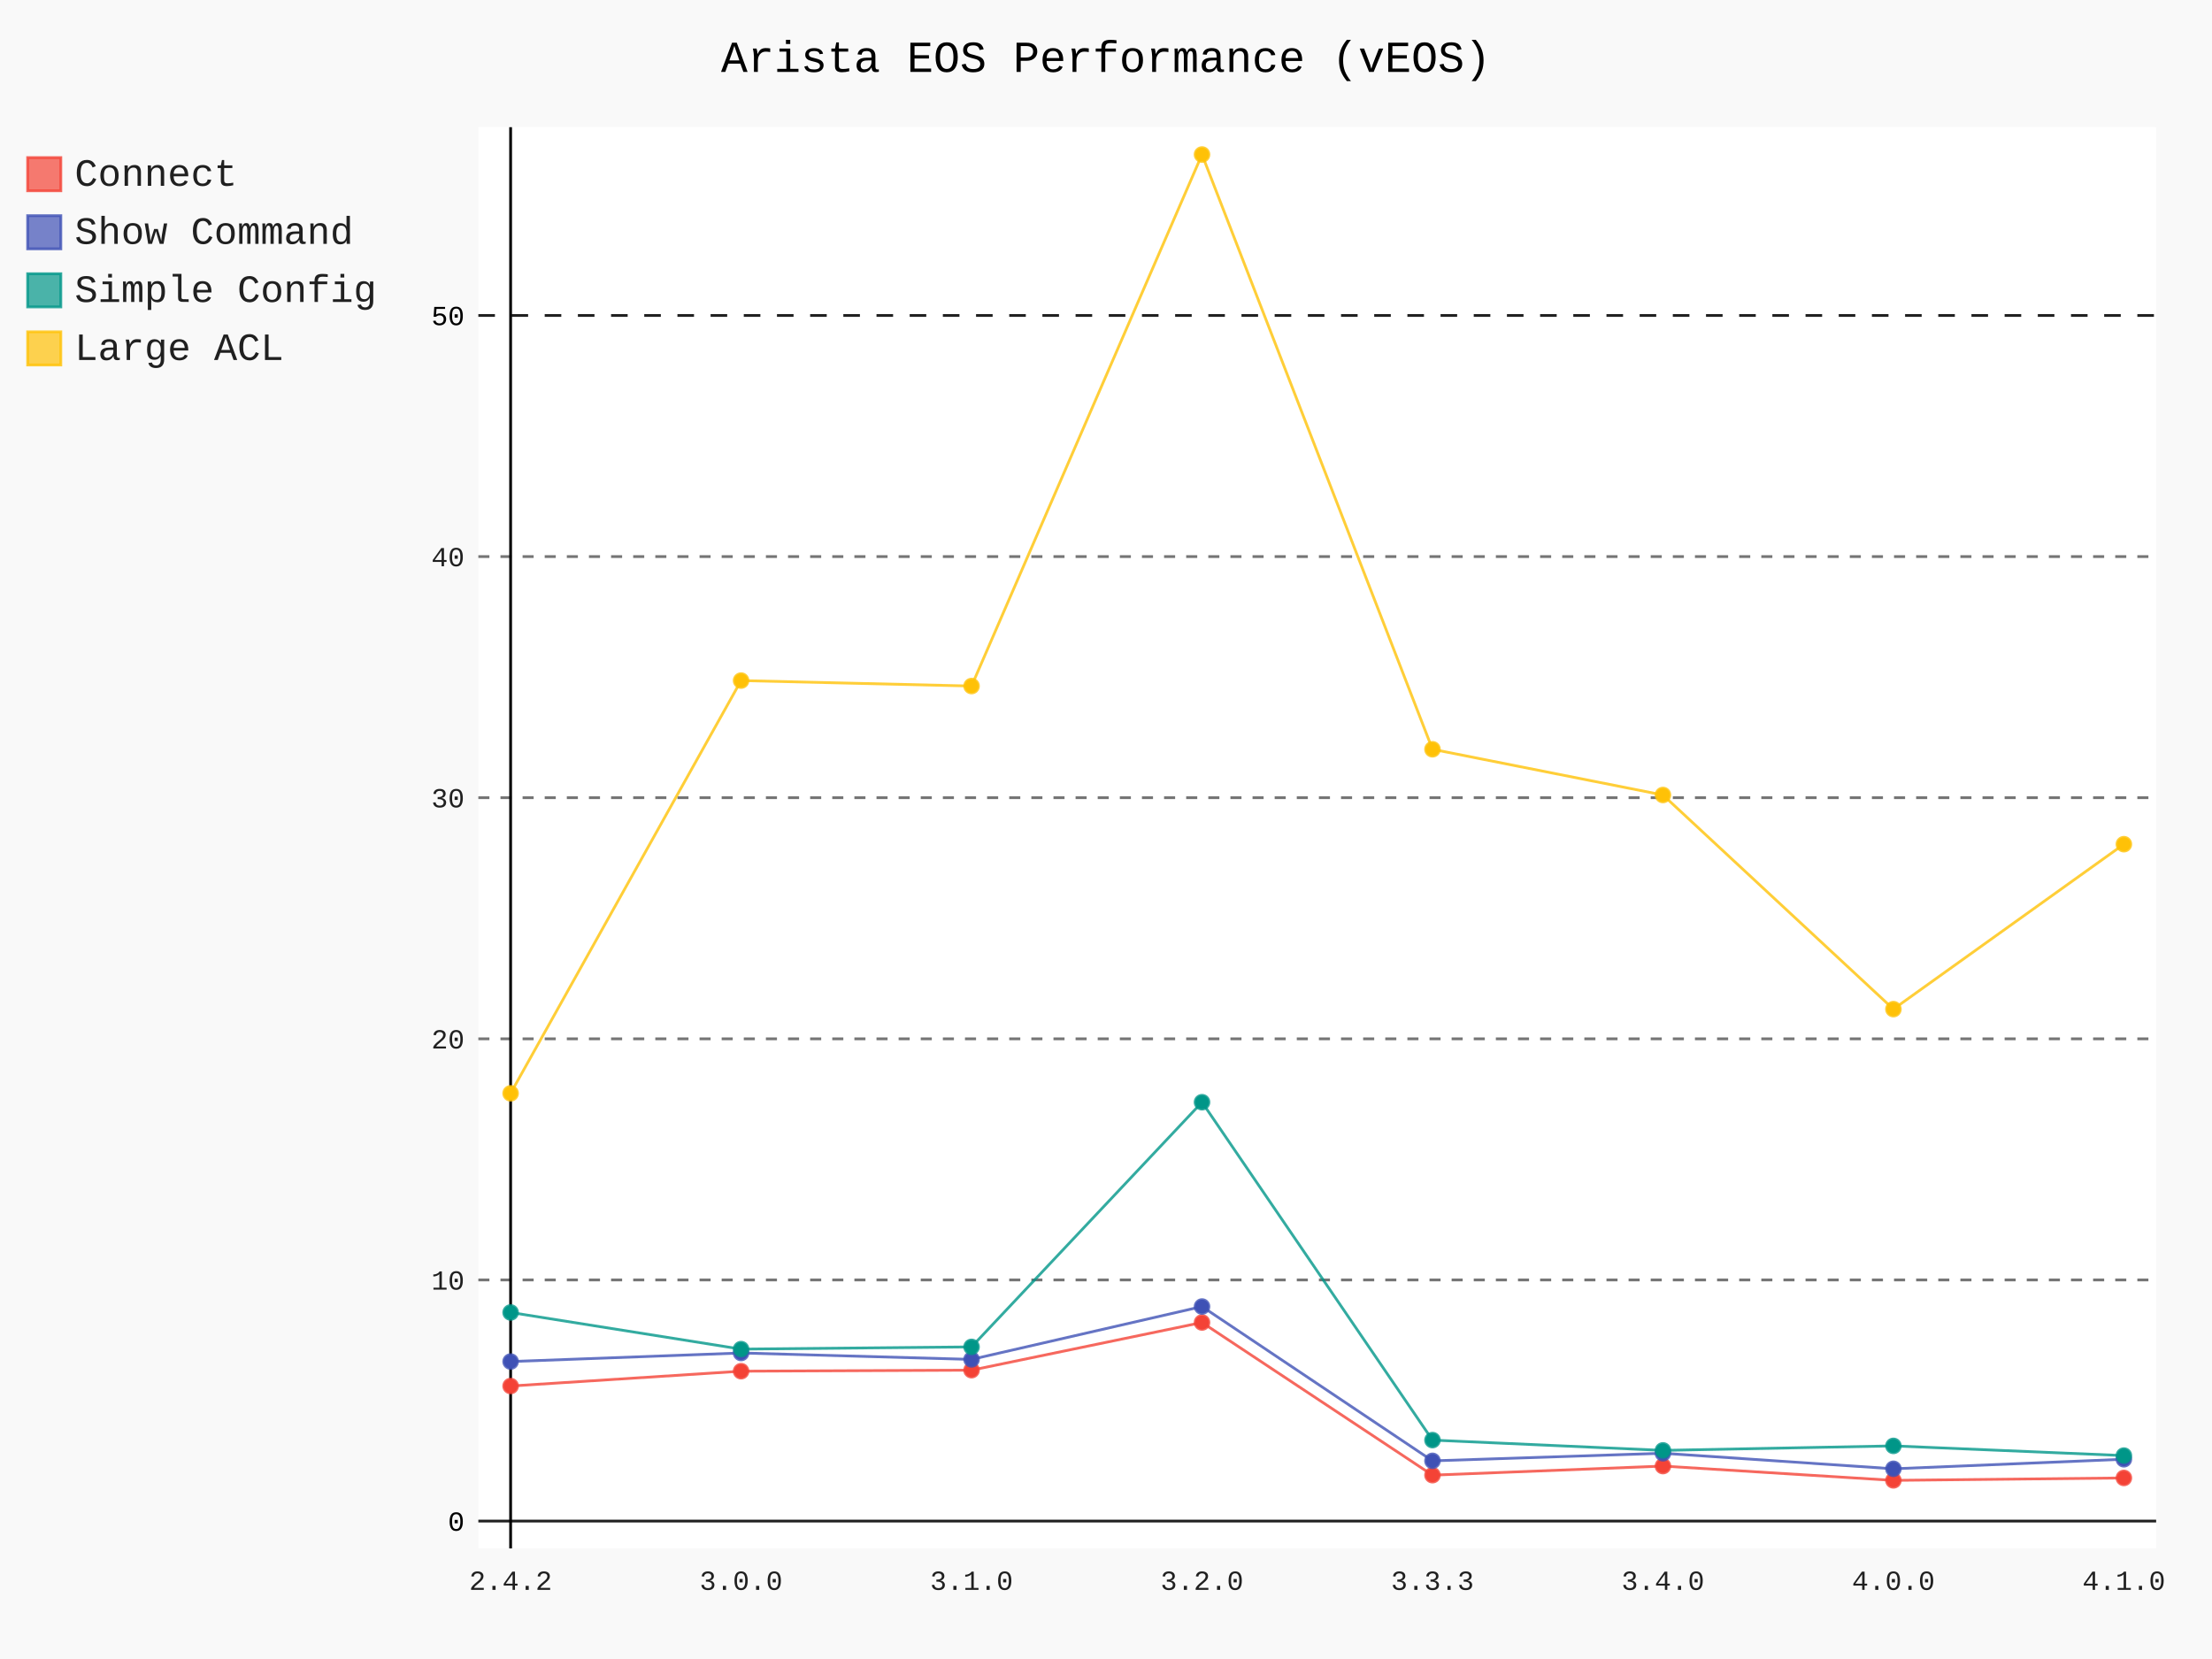
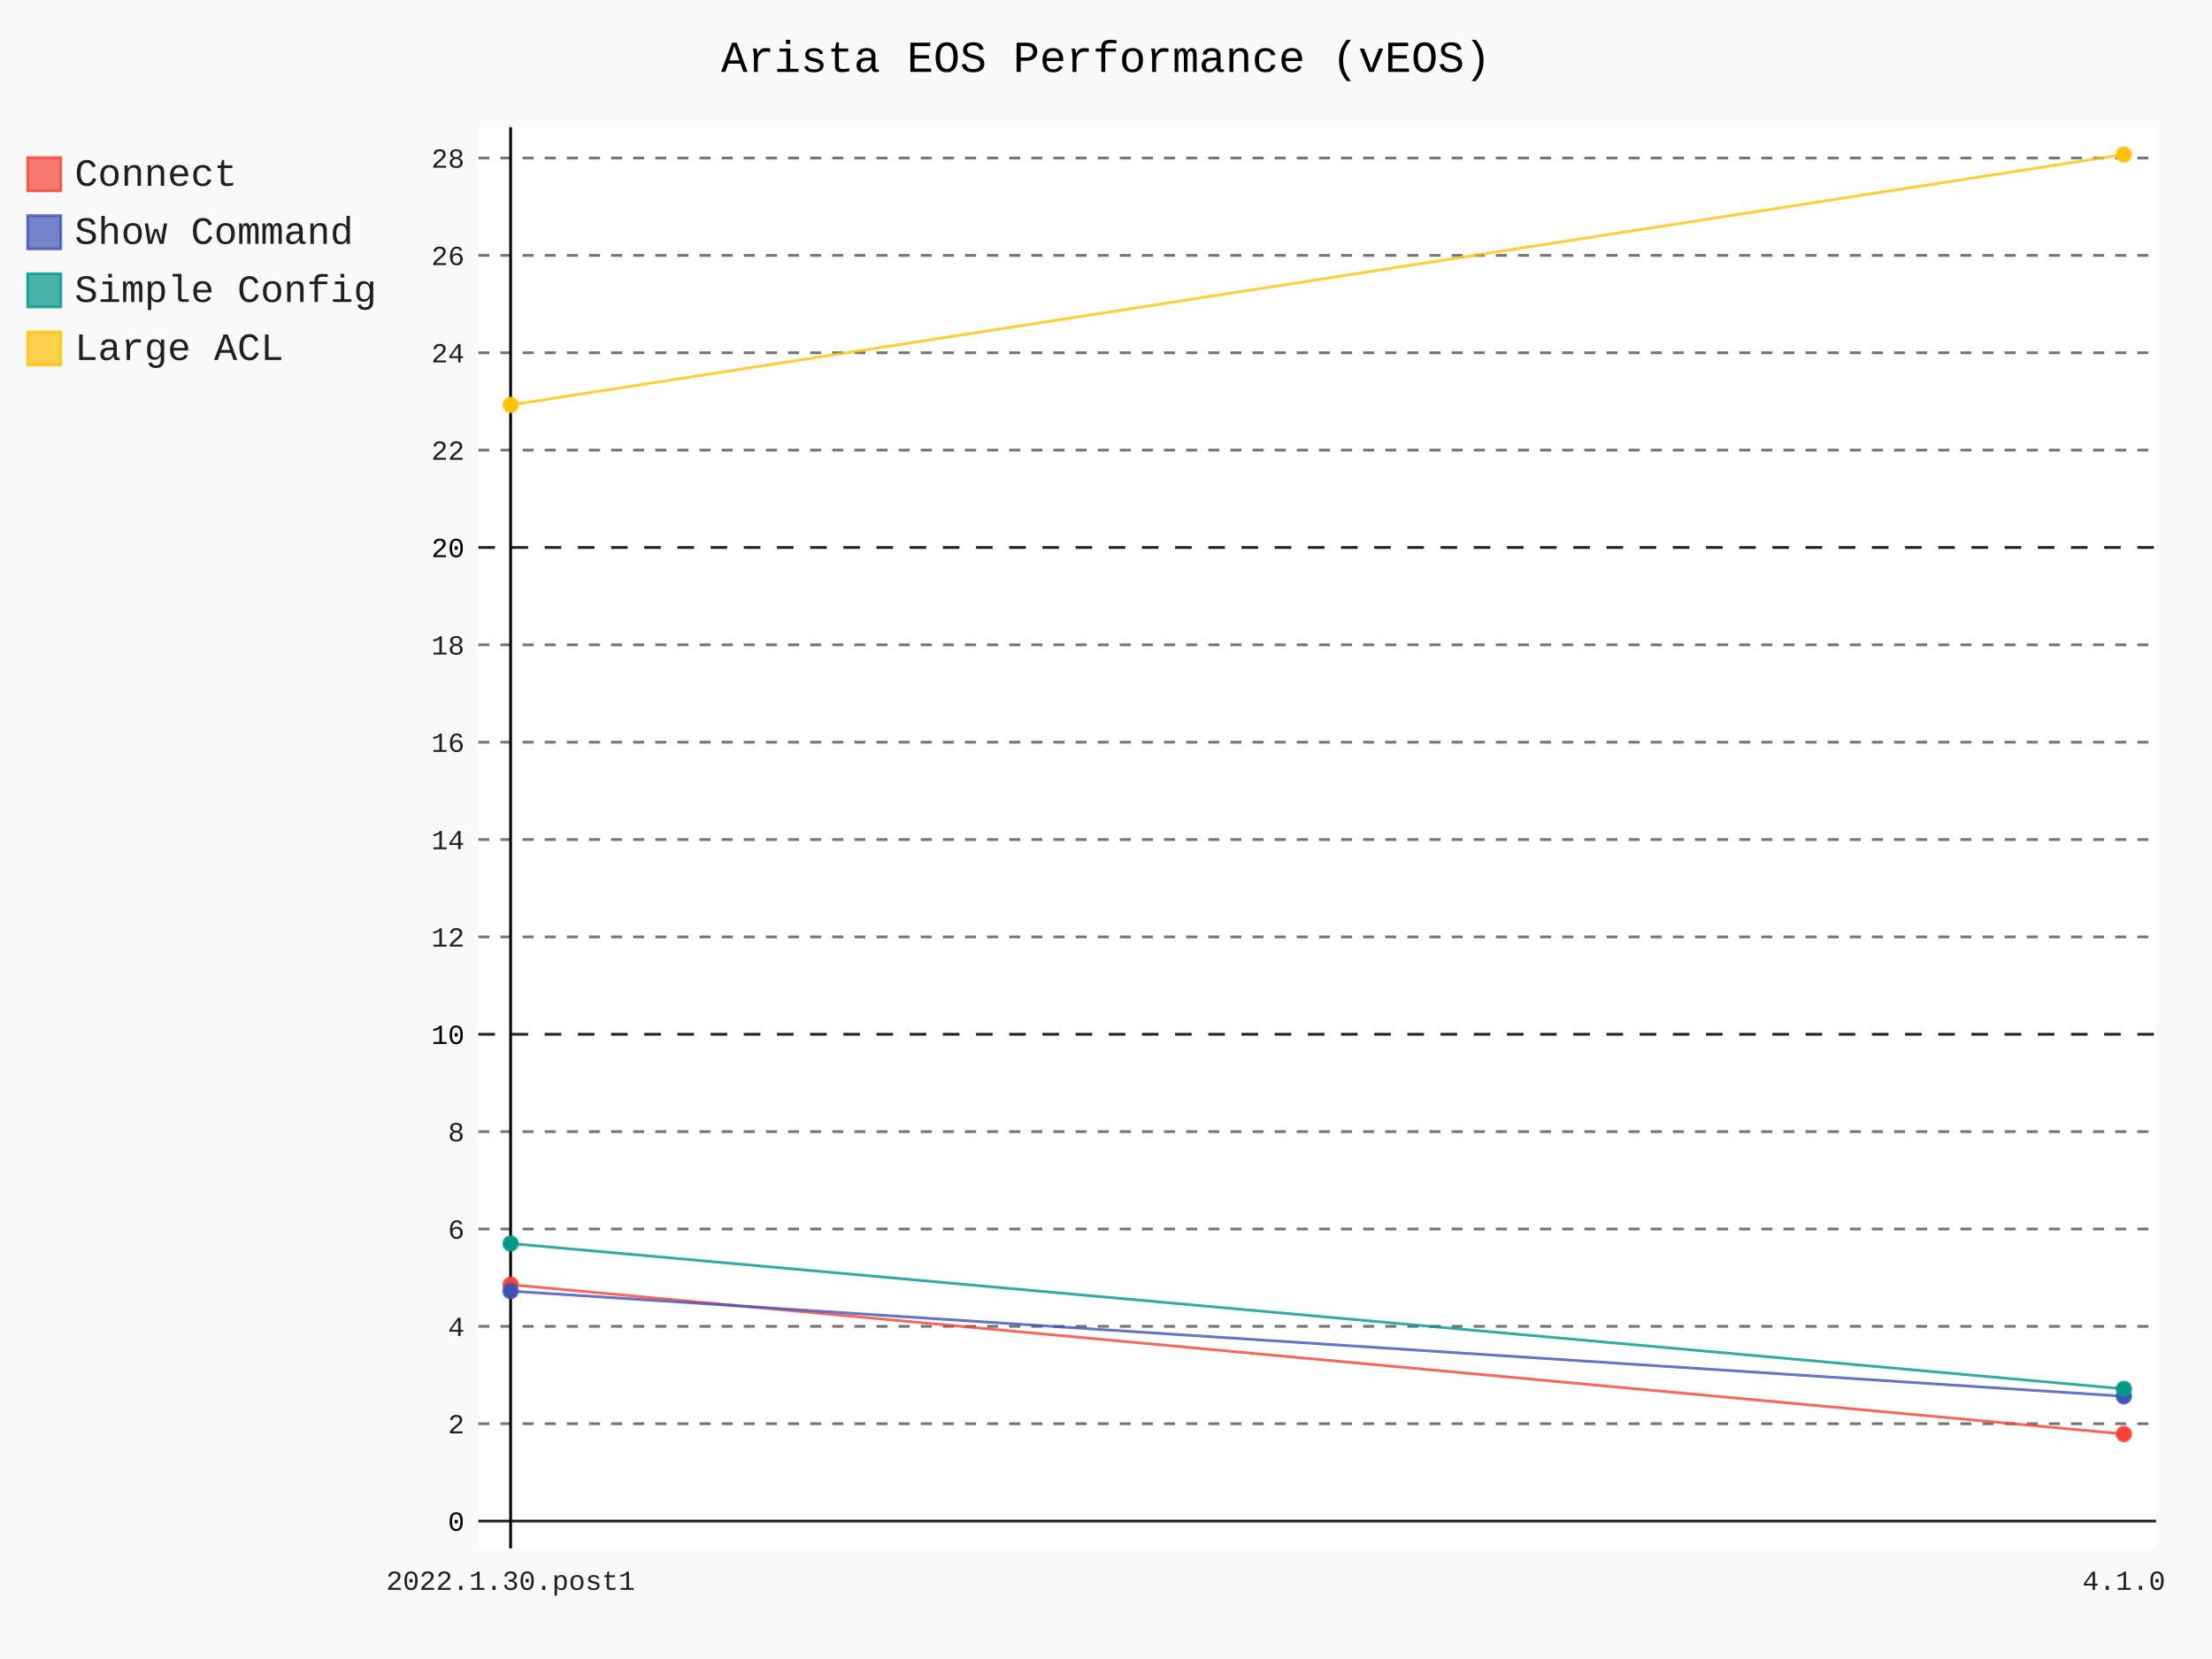
- <svg xmlns="http://www.w3.org/2000/svg" id="chart-130869cd-6e98-40ba-9d45-3a7302ff8f59" class="pygal-chart" viewBox="0 0 800 600">
+ <svg xmlns="http://www.w3.org/2000/svg" id="chart-42bb8486-da0a-4559-8e6b-02525a98c1b2" class="pygal-chart" viewBox="0 0 800 600">
  <defs>
-     <style type="text/css">#chart-130869cd-6e98-40ba-9d45-3a7302ff8f59{-webkit-user-select:none;-webkit-font-smoothing:antialiased;font-family:Consolas,"Liberation Mono",Menlo,Courier,monospace}#chart-130869cd-6e98-40ba-9d45-3a7302ff8f59 .title{font-family:Consolas,"Liberation Mono",Menlo,Courier,monospace;font-size:16px}#chart-130869cd-6e98-40ba-9d45-3a7302ff8f59 .legends .legend text{font-family:Consolas,"Liberation Mono",Menlo,Courier,monospace;font-size:14px}#chart-130869cd-6e98-40ba-9d45-3a7302ff8f59 .axis text{font-family:Consolas,"Liberation Mono",Menlo,Courier,monospace;font-size:10px}#chart-130869cd-6e98-40ba-9d45-3a7302ff8f59 .axis text.major{font-family:Consolas,"Liberation Mono",Menlo,Courier,monospace;font-size:10px}#chart-130869cd-6e98-40ba-9d45-3a7302ff8f59 .text-overlay text.value{font-family:Consolas,"Liberation Mono",Menlo,Courier,monospace;font-size:16px}#chart-130869cd-6e98-40ba-9d45-3a7302ff8f59 .text-overlay text.label{font-family:Consolas,"Liberation Mono",Menlo,Courier,monospace;font-size:10px}#chart-130869cd-6e98-40ba-9d45-3a7302ff8f59 .tooltip{font-family:Consolas,"Liberation Mono",Menlo,Courier,monospace;font-size:14px}#chart-130869cd-6e98-40ba-9d45-3a7302ff8f59 text.no_data{font-family:Consolas,"Liberation Mono",Menlo,Courier,monospace;font-size:64px}
- #chart-130869cd-6e98-40ba-9d45-3a7302ff8f59{background-color:rgba(249,249,249,1)}#chart-130869cd-6e98-40ba-9d45-3a7302ff8f59 path,#chart-130869cd-6e98-40ba-9d45-3a7302ff8f59 line,#chart-130869cd-6e98-40ba-9d45-3a7302ff8f59 rect,#chart-130869cd-6e98-40ba-9d45-3a7302ff8f59 circle{-webkit-transition:150ms;-moz-transition:150ms;transition:150ms}#chart-130869cd-6e98-40ba-9d45-3a7302ff8f59 .graph &gt; .background{fill:rgba(249,249,249,1)}#chart-130869cd-6e98-40ba-9d45-3a7302ff8f59 .plot &gt; .background{fill:rgba(255,255,255,1)}#chart-130869cd-6e98-40ba-9d45-3a7302ff8f59 .graph{fill:rgba(0,0,0,.87)}#chart-130869cd-6e98-40ba-9d45-3a7302ff8f59 text.no_data{fill:rgba(0,0,0,1)}#chart-130869cd-6e98-40ba-9d45-3a7302ff8f59 .title{fill:rgba(0,0,0,1)}#chart-130869cd-6e98-40ba-9d45-3a7302ff8f59 .legends .legend text{fill:rgba(0,0,0,.87)}#chart-130869cd-6e98-40ba-9d45-3a7302ff8f59 .legends .legend:hover text{fill:rgba(0,0,0,1)}#chart-130869cd-6e98-40ba-9d45-3a7302ff8f59 .axis .line{stroke:rgba(0,0,0,1)}#chart-130869cd-6e98-40ba-9d45-3a7302ff8f59 .axis .guide.line{stroke:rgba(0,0,0,.54)}#chart-130869cd-6e98-40ba-9d45-3a7302ff8f59 .axis .major.line{stroke:rgba(0,0,0,.87)}#chart-130869cd-6e98-40ba-9d45-3a7302ff8f59 .axis text.major{fill:rgba(0,0,0,1)}#chart-130869cd-6e98-40ba-9d45-3a7302ff8f59 .axis.y .guides:hover .guide.line,#chart-130869cd-6e98-40ba-9d45-3a7302ff8f59 .line-graph .axis.x .guides:hover .guide.line,#chart-130869cd-6e98-40ba-9d45-3a7302ff8f59 .stackedline-graph .axis.x .guides:hover .guide.line,#chart-130869cd-6e98-40ba-9d45-3a7302ff8f59 .xy-graph .axis.x .guides:hover .guide.line{stroke:rgba(0,0,0,1)}#chart-130869cd-6e98-40ba-9d45-3a7302ff8f59 .axis .guides:hover text{fill:rgba(0,0,0,1)}#chart-130869cd-6e98-40ba-9d45-3a7302ff8f59 .reactive{fill-opacity:.7;stroke-opacity:.8}#chart-130869cd-6e98-40ba-9d45-3a7302ff8f59 .ci{stroke:rgba(0,0,0,.87)}#chart-130869cd-6e98-40ba-9d45-3a7302ff8f59 .reactive.active,#chart-130869cd-6e98-40ba-9d45-3a7302ff8f59 .active .reactive{fill-opacity:.8;stroke-opacity:.9;stroke-width:4}#chart-130869cd-6e98-40ba-9d45-3a7302ff8f59 .ci .reactive.active{stroke-width:1.5}#chart-130869cd-6e98-40ba-9d45-3a7302ff8f59 .series text{fill:rgba(0,0,0,1)}#chart-130869cd-6e98-40ba-9d45-3a7302ff8f59 .tooltip rect{fill:rgba(255,255,255,1);stroke:rgba(0,0,0,1);-webkit-transition:opacity 150ms;-moz-transition:opacity 150ms;transition:opacity 150ms}#chart-130869cd-6e98-40ba-9d45-3a7302ff8f59 .tooltip .label{fill:rgba(0,0,0,.87)}#chart-130869cd-6e98-40ba-9d45-3a7302ff8f59 .tooltip .label{fill:rgba(0,0,0,.87)}#chart-130869cd-6e98-40ba-9d45-3a7302ff8f59 .tooltip .legend{font-size:.8em;fill:rgba(0,0,0,.54)}#chart-130869cd-6e98-40ba-9d45-3a7302ff8f59 .tooltip .x_label{font-size:.6em;fill:rgba(0,0,0,1)}#chart-130869cd-6e98-40ba-9d45-3a7302ff8f59 .tooltip .xlink{font-size:.5em;text-decoration:underline}#chart-130869cd-6e98-40ba-9d45-3a7302ff8f59 .tooltip .value{font-size:1.5em}#chart-130869cd-6e98-40ba-9d45-3a7302ff8f59 .bound{font-size:.5em}#chart-130869cd-6e98-40ba-9d45-3a7302ff8f59 .max-value{font-size:.75em;fill:rgba(0,0,0,.54)}#chart-130869cd-6e98-40ba-9d45-3a7302ff8f59 .map-element{fill:rgba(255,255,255,1);stroke:rgba(0,0,0,.54) !important}#chart-130869cd-6e98-40ba-9d45-3a7302ff8f59 .map-element .reactive{fill-opacity:inherit;stroke-opacity:inherit}#chart-130869cd-6e98-40ba-9d45-3a7302ff8f59 .color-0,#chart-130869cd-6e98-40ba-9d45-3a7302ff8f59 .color-0 a:visited{stroke:#F44336;fill:#F44336}#chart-130869cd-6e98-40ba-9d45-3a7302ff8f59 .color-1,#chart-130869cd-6e98-40ba-9d45-3a7302ff8f59 .color-1 a:visited{stroke:#3F51B5;fill:#3F51B5}#chart-130869cd-6e98-40ba-9d45-3a7302ff8f59 .color-2,#chart-130869cd-6e98-40ba-9d45-3a7302ff8f59 .color-2 a:visited{stroke:#009688;fill:#009688}#chart-130869cd-6e98-40ba-9d45-3a7302ff8f59 .color-3,#chart-130869cd-6e98-40ba-9d45-3a7302ff8f59 .color-3 a:visited{stroke:#FFC107;fill:#FFC107}#chart-130869cd-6e98-40ba-9d45-3a7302ff8f59 .text-overlay .color-0 text{fill:black}#chart-130869cd-6e98-40ba-9d45-3a7302ff8f59 .text-overlay .color-1 text{fill:black}#chart-130869cd-6e98-40ba-9d45-3a7302ff8f59 .text-overlay .color-2 text{fill:black}#chart-130869cd-6e98-40ba-9d45-3a7302ff8f59 .text-overlay .color-3 text{fill:black}
- #chart-130869cd-6e98-40ba-9d45-3a7302ff8f59 text.no_data{text-anchor:middle}#chart-130869cd-6e98-40ba-9d45-3a7302ff8f59 .guide.line{fill:none}#chart-130869cd-6e98-40ba-9d45-3a7302ff8f59 .centered{text-anchor:middle}#chart-130869cd-6e98-40ba-9d45-3a7302ff8f59 .title{text-anchor:middle}#chart-130869cd-6e98-40ba-9d45-3a7302ff8f59 .legends .legend text{fill-opacity:1}#chart-130869cd-6e98-40ba-9d45-3a7302ff8f59 .axis.x text{text-anchor:middle}#chart-130869cd-6e98-40ba-9d45-3a7302ff8f59 .axis.x:not(.web) text[transform]{text-anchor:start}#chart-130869cd-6e98-40ba-9d45-3a7302ff8f59 .axis.x:not(.web) text[transform].backwards{text-anchor:end}#chart-130869cd-6e98-40ba-9d45-3a7302ff8f59 .axis.y text{text-anchor:end}#chart-130869cd-6e98-40ba-9d45-3a7302ff8f59 .axis.y text[transform].backwards{text-anchor:start}#chart-130869cd-6e98-40ba-9d45-3a7302ff8f59 .axis.y2 text{text-anchor:start}#chart-130869cd-6e98-40ba-9d45-3a7302ff8f59 .axis.y2 text[transform].backwards{text-anchor:end}#chart-130869cd-6e98-40ba-9d45-3a7302ff8f59 .axis .guide.line{stroke-dasharray:4,4}#chart-130869cd-6e98-40ba-9d45-3a7302ff8f59 .axis .major.guide.line{stroke-dasharray:6,6}#chart-130869cd-6e98-40ba-9d45-3a7302ff8f59 .horizontal .axis.y .guide.line,#chart-130869cd-6e98-40ba-9d45-3a7302ff8f59 .horizontal .axis.y2 .guide.line,#chart-130869cd-6e98-40ba-9d45-3a7302ff8f59 .vertical .axis.x .guide.line{opacity:0}#chart-130869cd-6e98-40ba-9d45-3a7302ff8f59 .horizontal .axis.always_show .guide.line,#chart-130869cd-6e98-40ba-9d45-3a7302ff8f59 .vertical .axis.always_show .guide.line{opacity:1 !important}#chart-130869cd-6e98-40ba-9d45-3a7302ff8f59 .axis.y .guides:hover .guide.line,#chart-130869cd-6e98-40ba-9d45-3a7302ff8f59 .axis.y2 .guides:hover .guide.line,#chart-130869cd-6e98-40ba-9d45-3a7302ff8f59 .axis.x .guides:hover .guide.line{opacity:1}#chart-130869cd-6e98-40ba-9d45-3a7302ff8f59 .axis .guides:hover text{opacity:1}#chart-130869cd-6e98-40ba-9d45-3a7302ff8f59 .nofill{fill:none}#chart-130869cd-6e98-40ba-9d45-3a7302ff8f59 .subtle-fill{fill-opacity:.2}#chart-130869cd-6e98-40ba-9d45-3a7302ff8f59 .dot{stroke-width:1px;fill-opacity:1}#chart-130869cd-6e98-40ba-9d45-3a7302ff8f59 .dot.active{stroke-width:5px}#chart-130869cd-6e98-40ba-9d45-3a7302ff8f59 .dot.negative{fill:transparent}#chart-130869cd-6e98-40ba-9d45-3a7302ff8f59 text,#chart-130869cd-6e98-40ba-9d45-3a7302ff8f59 tspan{stroke:none !important}#chart-130869cd-6e98-40ba-9d45-3a7302ff8f59 .series text.active{opacity:1}#chart-130869cd-6e98-40ba-9d45-3a7302ff8f59 .tooltip rect{fill-opacity:.95;stroke-width:.5}#chart-130869cd-6e98-40ba-9d45-3a7302ff8f59 .tooltip text{fill-opacity:1}#chart-130869cd-6e98-40ba-9d45-3a7302ff8f59 .showable{visibility:hidden}#chart-130869cd-6e98-40ba-9d45-3a7302ff8f59 .showable.shown{visibility:visible}#chart-130869cd-6e98-40ba-9d45-3a7302ff8f59 .gauge-background{fill:rgba(229,229,229,1);stroke:none}#chart-130869cd-6e98-40ba-9d45-3a7302ff8f59 .bg-lines{stroke:rgba(249,249,249,1);stroke-width:2px}</style>
+     <style type="text/css">#chart-42bb8486-da0a-4559-8e6b-02525a98c1b2{-webkit-user-select:none;-webkit-font-smoothing:antialiased;font-family:Consolas,"Liberation Mono",Menlo,Courier,monospace}#chart-42bb8486-da0a-4559-8e6b-02525a98c1b2 .title{font-family:Consolas,"Liberation Mono",Menlo,Courier,monospace;font-size:16px}#chart-42bb8486-da0a-4559-8e6b-02525a98c1b2 .legends .legend text{font-family:Consolas,"Liberation Mono",Menlo,Courier,monospace;font-size:14px}#chart-42bb8486-da0a-4559-8e6b-02525a98c1b2 .axis text{font-family:Consolas,"Liberation Mono",Menlo,Courier,monospace;font-size:10px}#chart-42bb8486-da0a-4559-8e6b-02525a98c1b2 .axis text.major{font-family:Consolas,"Liberation Mono",Menlo,Courier,monospace;font-size:10px}#chart-42bb8486-da0a-4559-8e6b-02525a98c1b2 .text-overlay text.value{font-family:Consolas,"Liberation Mono",Menlo,Courier,monospace;font-size:16px}#chart-42bb8486-da0a-4559-8e6b-02525a98c1b2 .text-overlay text.label{font-family:Consolas,"Liberation Mono",Menlo,Courier,monospace;font-size:10px}#chart-42bb8486-da0a-4559-8e6b-02525a98c1b2 .tooltip{font-family:Consolas,"Liberation Mono",Menlo,Courier,monospace;font-size:14px}#chart-42bb8486-da0a-4559-8e6b-02525a98c1b2 text.no_data{font-family:Consolas,"Liberation Mono",Menlo,Courier,monospace;font-size:64px}
+ #chart-42bb8486-da0a-4559-8e6b-02525a98c1b2{background-color:rgba(249,249,249,1)}#chart-42bb8486-da0a-4559-8e6b-02525a98c1b2 path,#chart-42bb8486-da0a-4559-8e6b-02525a98c1b2 line,#chart-42bb8486-da0a-4559-8e6b-02525a98c1b2 rect,#chart-42bb8486-da0a-4559-8e6b-02525a98c1b2 circle{-webkit-transition:150ms;-moz-transition:150ms;transition:150ms}#chart-42bb8486-da0a-4559-8e6b-02525a98c1b2 .graph &gt; .background{fill:rgba(249,249,249,1)}#chart-42bb8486-da0a-4559-8e6b-02525a98c1b2 .plot &gt; .background{fill:rgba(255,255,255,1)}#chart-42bb8486-da0a-4559-8e6b-02525a98c1b2 .graph{fill:rgba(0,0,0,.87)}#chart-42bb8486-da0a-4559-8e6b-02525a98c1b2 text.no_data{fill:rgba(0,0,0,1)}#chart-42bb8486-da0a-4559-8e6b-02525a98c1b2 .title{fill:rgba(0,0,0,1)}#chart-42bb8486-da0a-4559-8e6b-02525a98c1b2 .legends .legend text{fill:rgba(0,0,0,.87)}#chart-42bb8486-da0a-4559-8e6b-02525a98c1b2 .legends .legend:hover text{fill:rgba(0,0,0,1)}#chart-42bb8486-da0a-4559-8e6b-02525a98c1b2 .axis .line{stroke:rgba(0,0,0,1)}#chart-42bb8486-da0a-4559-8e6b-02525a98c1b2 .axis .guide.line{stroke:rgba(0,0,0,.54)}#chart-42bb8486-da0a-4559-8e6b-02525a98c1b2 .axis .major.line{stroke:rgba(0,0,0,.87)}#chart-42bb8486-da0a-4559-8e6b-02525a98c1b2 .axis text.major{fill:rgba(0,0,0,1)}#chart-42bb8486-da0a-4559-8e6b-02525a98c1b2 .axis.y .guides:hover .guide.line,#chart-42bb8486-da0a-4559-8e6b-02525a98c1b2 .line-graph .axis.x .guides:hover .guide.line,#chart-42bb8486-da0a-4559-8e6b-02525a98c1b2 .stackedline-graph .axis.x .guides:hover .guide.line,#chart-42bb8486-da0a-4559-8e6b-02525a98c1b2 .xy-graph .axis.x .guides:hover .guide.line{stroke:rgba(0,0,0,1)}#chart-42bb8486-da0a-4559-8e6b-02525a98c1b2 .axis .guides:hover text{fill:rgba(0,0,0,1)}#chart-42bb8486-da0a-4559-8e6b-02525a98c1b2 .reactive{fill-opacity:.7;stroke-opacity:.8}#chart-42bb8486-da0a-4559-8e6b-02525a98c1b2 .ci{stroke:rgba(0,0,0,.87)}#chart-42bb8486-da0a-4559-8e6b-02525a98c1b2 .reactive.active,#chart-42bb8486-da0a-4559-8e6b-02525a98c1b2 .active .reactive{fill-opacity:.8;stroke-opacity:.9;stroke-width:4}#chart-42bb8486-da0a-4559-8e6b-02525a98c1b2 .ci .reactive.active{stroke-width:1.5}#chart-42bb8486-da0a-4559-8e6b-02525a98c1b2 .series text{fill:rgba(0,0,0,1)}#chart-42bb8486-da0a-4559-8e6b-02525a98c1b2 .tooltip rect{fill:rgba(255,255,255,1);stroke:rgba(0,0,0,1);-webkit-transition:opacity 150ms;-moz-transition:opacity 150ms;transition:opacity 150ms}#chart-42bb8486-da0a-4559-8e6b-02525a98c1b2 .tooltip .label{fill:rgba(0,0,0,.87)}#chart-42bb8486-da0a-4559-8e6b-02525a98c1b2 .tooltip .label{fill:rgba(0,0,0,.87)}#chart-42bb8486-da0a-4559-8e6b-02525a98c1b2 .tooltip .legend{font-size:.8em;fill:rgba(0,0,0,.54)}#chart-42bb8486-da0a-4559-8e6b-02525a98c1b2 .tooltip .x_label{font-size:.6em;fill:rgba(0,0,0,1)}#chart-42bb8486-da0a-4559-8e6b-02525a98c1b2 .tooltip .xlink{font-size:.5em;text-decoration:underline}#chart-42bb8486-da0a-4559-8e6b-02525a98c1b2 .tooltip .value{font-size:1.5em}#chart-42bb8486-da0a-4559-8e6b-02525a98c1b2 .bound{font-size:.5em}#chart-42bb8486-da0a-4559-8e6b-02525a98c1b2 .max-value{font-size:.75em;fill:rgba(0,0,0,.54)}#chart-42bb8486-da0a-4559-8e6b-02525a98c1b2 .map-element{fill:rgba(255,255,255,1);stroke:rgba(0,0,0,.54) !important}#chart-42bb8486-da0a-4559-8e6b-02525a98c1b2 .map-element .reactive{fill-opacity:inherit;stroke-opacity:inherit}#chart-42bb8486-da0a-4559-8e6b-02525a98c1b2 .color-0,#chart-42bb8486-da0a-4559-8e6b-02525a98c1b2 .color-0 a:visited{stroke:#F44336;fill:#F44336}#chart-42bb8486-da0a-4559-8e6b-02525a98c1b2 .color-1,#chart-42bb8486-da0a-4559-8e6b-02525a98c1b2 .color-1 a:visited{stroke:#3F51B5;fill:#3F51B5}#chart-42bb8486-da0a-4559-8e6b-02525a98c1b2 .color-2,#chart-42bb8486-da0a-4559-8e6b-02525a98c1b2 .color-2 a:visited{stroke:#009688;fill:#009688}#chart-42bb8486-da0a-4559-8e6b-02525a98c1b2 .color-3,#chart-42bb8486-da0a-4559-8e6b-02525a98c1b2 .color-3 a:visited{stroke:#FFC107;fill:#FFC107}#chart-42bb8486-da0a-4559-8e6b-02525a98c1b2 .text-overlay .color-0 text{fill:black}#chart-42bb8486-da0a-4559-8e6b-02525a98c1b2 .text-overlay .color-1 text{fill:black}#chart-42bb8486-da0a-4559-8e6b-02525a98c1b2 .text-overlay .color-2 text{fill:black}#chart-42bb8486-da0a-4559-8e6b-02525a98c1b2 .text-overlay .color-3 text{fill:black}
+ #chart-42bb8486-da0a-4559-8e6b-02525a98c1b2 text.no_data{text-anchor:middle}#chart-42bb8486-da0a-4559-8e6b-02525a98c1b2 .guide.line{fill:none}#chart-42bb8486-da0a-4559-8e6b-02525a98c1b2 .centered{text-anchor:middle}#chart-42bb8486-da0a-4559-8e6b-02525a98c1b2 .title{text-anchor:middle}#chart-42bb8486-da0a-4559-8e6b-02525a98c1b2 .legends .legend text{fill-opacity:1}#chart-42bb8486-da0a-4559-8e6b-02525a98c1b2 .axis.x text{text-anchor:middle}#chart-42bb8486-da0a-4559-8e6b-02525a98c1b2 .axis.x:not(.web) text[transform]{text-anchor:start}#chart-42bb8486-da0a-4559-8e6b-02525a98c1b2 .axis.x:not(.web) text[transform].backwards{text-anchor:end}#chart-42bb8486-da0a-4559-8e6b-02525a98c1b2 .axis.y text{text-anchor:end}#chart-42bb8486-da0a-4559-8e6b-02525a98c1b2 .axis.y text[transform].backwards{text-anchor:start}#chart-42bb8486-da0a-4559-8e6b-02525a98c1b2 .axis.y2 text{text-anchor:start}#chart-42bb8486-da0a-4559-8e6b-02525a98c1b2 .axis.y2 text[transform].backwards{text-anchor:end}#chart-42bb8486-da0a-4559-8e6b-02525a98c1b2 .axis .guide.line{stroke-dasharray:4,4}#chart-42bb8486-da0a-4559-8e6b-02525a98c1b2 .axis .major.guide.line{stroke-dasharray:6,6}#chart-42bb8486-da0a-4559-8e6b-02525a98c1b2 .horizontal .axis.y .guide.line,#chart-42bb8486-da0a-4559-8e6b-02525a98c1b2 .horizontal .axis.y2 .guide.line,#chart-42bb8486-da0a-4559-8e6b-02525a98c1b2 .vertical .axis.x .guide.line{opacity:0}#chart-42bb8486-da0a-4559-8e6b-02525a98c1b2 .horizontal .axis.always_show .guide.line,#chart-42bb8486-da0a-4559-8e6b-02525a98c1b2 .vertical .axis.always_show .guide.line{opacity:1 !important}#chart-42bb8486-da0a-4559-8e6b-02525a98c1b2 .axis.y .guides:hover .guide.line,#chart-42bb8486-da0a-4559-8e6b-02525a98c1b2 .axis.y2 .guides:hover .guide.line,#chart-42bb8486-da0a-4559-8e6b-02525a98c1b2 .axis.x .guides:hover .guide.line{opacity:1}#chart-42bb8486-da0a-4559-8e6b-02525a98c1b2 .axis .guides:hover text{opacity:1}#chart-42bb8486-da0a-4559-8e6b-02525a98c1b2 .nofill{fill:none}#chart-42bb8486-da0a-4559-8e6b-02525a98c1b2 .subtle-fill{fill-opacity:.2}#chart-42bb8486-da0a-4559-8e6b-02525a98c1b2 .dot{stroke-width:1px;fill-opacity:1}#chart-42bb8486-da0a-4559-8e6b-02525a98c1b2 .dot.active{stroke-width:5px}#chart-42bb8486-da0a-4559-8e6b-02525a98c1b2 .dot.negative{fill:transparent}#chart-42bb8486-da0a-4559-8e6b-02525a98c1b2 text,#chart-42bb8486-da0a-4559-8e6b-02525a98c1b2 tspan{stroke:none !important}#chart-42bb8486-da0a-4559-8e6b-02525a98c1b2 .series text.active{opacity:1}#chart-42bb8486-da0a-4559-8e6b-02525a98c1b2 .tooltip rect{fill-opacity:.95;stroke-width:.5}#chart-42bb8486-da0a-4559-8e6b-02525a98c1b2 .tooltip text{fill-opacity:1}#chart-42bb8486-da0a-4559-8e6b-02525a98c1b2 .showable{visibility:hidden}#chart-42bb8486-da0a-4559-8e6b-02525a98c1b2 .showable.shown{visibility:visible}#chart-42bb8486-da0a-4559-8e6b-02525a98c1b2 .gauge-background{fill:rgba(229,229,229,1);stroke:none}#chart-42bb8486-da0a-4559-8e6b-02525a98c1b2 .bg-lines{stroke:rgba(249,249,249,1);stroke-width:2px}</style>
  </defs>
  <g class="graph line-graph vertical">
    <rect x="0" y="0" width="800" height="600" class="background" />
    <g transform="translate(173, 46)" class="plot">
      <rect x="0" y="0" width="606.8" height="514" class="background" />
      <g class="axis y always_show">
        <g class="guides">
          <path d="M0 504.115 h606.8" class="axis major line" />
          <text x="-5" y="507.615" class="major">0</text>
        </g>
        <g class="guides">
-           <path d="M0 416.91 h606.8" class="guide line" />
-           <text x="-5" y="420.41" class="">10</text>
+           <path d="M0 468.904 h606.8" class="guide line" />
+           <text x="-5" y="472.404" class="">2</text>
        </g>
        <g class="guides">
-           <path d="M0 329.705 h606.8" class="guide line" />
-           <text x="-5" y="333.205" class="">20</text>
+           <path d="M0 433.693 h606.8" class="guide line" />
+           <text x="-5" y="437.193" class="">4</text>
        </g>
        <g class="guides">
-           <path d="M0 242.5 h606.8" class="guide line" />
-           <text x="-5" y="246" class="">30</text>
+           <path d="M0 398.482 h606.8" class="guide line" />
+           <text x="-5" y="401.982" class="">6</text>
        </g>
        <g class="guides">
-           <path d="M0 155.295 h606.8" class="guide line" />
-           <text x="-5" y="158.795" class="">40</text>
+           <path d="M0 363.27 h606.8" class="guide line" />
+           <text x="-5" y="366.77" class="">8</text>
        </g>
        <g class="guides">
-           <path d="M0 68.09 h606.8" class="major guide line" />
-           <text x="-5" y="71.59" class="major">50</text>
+           <path d="M0 328.059 h606.8" class="major guide line" />
+           <text x="-5" y="331.559" class="major">10</text>
+         </g>
+         <g class="guides">
+           <path d="M0 292.848 h606.8" class="guide line" />
+           <text x="-5" y="296.348" class="">12</text>
+         </g>
+         <g class="guides">
+           <path d="M0 257.636 h606.8" class="guide line" />
+           <text x="-5" y="261.136" class="">14</text>
+         </g>
+         <g class="guides">
+           <path d="M0 222.425 h606.8" class="guide line" />
+           <text x="-5" y="225.925" class="">16</text>
+         </g>
+         <g class="guides">
+           <path d="M0 187.214 h606.8" class="guide line" />
+           <text x="-5" y="190.714" class="">18</text>
+         </g>
+         <g class="guides">
+           <path d="M0 152.002 h606.8" class="major guide line" />
+           <text x="-5" y="155.502" class="major">20</text>
+         </g>
+         <g class="guides">
+           <path d="M0 116.791 h606.8" class="guide line" />
+           <text x="-5" y="120.291" class="">22</text>
+         </g>
+         <g class="guides">
+           <path d="M0 81.58 h606.8" class="guide line" />
+           <text x="-5" y="85.08" class="">24</text>
+         </g>
+         <g class="guides">
+           <path d="M0 46.369 h606.8" class="guide line" />
+           <text x="-5" y="49.869" class="">26</text>
+         </g>
+         <g class="guides">
+           <path d="M0 11.157 h606.8" class="guide line" />
+           <text x="-5" y="14.657" class="">28</text>
        </g>
      </g>
      <g class="axis x">
        <g class="guides">
          <path d="M11.669 0 v514" class="line" />
-           <text x="11.669" y="529.0" class="">2.4.2</text>
-         </g>
-         <g class="guides">
-           <path d="M95.021 0 v514" class="guide line" />
-           <text x="95.021" y="529.0" class="">3.0.0</text>
-         </g>
-         <g class="guides">
-           <path d="M178.373 0 v514" class="guide line" />
-           <text x="178.373" y="529.0" class="">3.1.0</text>
-         </g>
-         <g class="guides">
-           <path d="M261.724 0 v514" class="guide line" />
-           <text x="261.724" y="529.0" class="">3.2.0</text>
-         </g>
-         <g class="guides">
-           <path d="M345.076 0 v514" class="guide line" />
-           <text x="345.076" y="529.0" class="">3.3.3</text>
-         </g>
-         <g class="guides">
-           <path d="M428.427 0 v514" class="guide line" />
-           <text x="428.427" y="529.0" class="">3.4.0</text>
-         </g>
-         <g class="guides">
-           <path d="M511.779 0 v514" class="guide line" />
-           <text x="511.779" y="529.0" class="">4.0.0</text>
+           <text x="11.669" y="529.0" class="">2022.1.30.post1</text>
        </g>
        <g class="guides">
          <path d="M595.131 0 v514" class="guide line" />
          <text x="595.131" y="529.0" class="">4.1.0</text>
        </g>
      </g>
      <g class="series serie-0 color-0">
-         <path d="M11.669 455.273 L95.021 449.912 178.373 449.542 261.724 432.292 345.076 487.509 428.427 484.226 511.779 489.397 595.131 488.521" class="line reactive nofill" />
+         <path d="M11.669 418.623 L595.131 472.632" class="line reactive nofill" />
      </g>
      <g class="series serie-1 color-1">
-         <path d="M11.669 446.421 L95.021 443.324 178.373 445.648 261.724 426.527 345.076 482.339 428.427 479.586 511.779 485.212 595.131 481.756" class="line reactive nofill" />
+         <path d="M11.669 420.931 L595.131 458.975" class="line reactive nofill" />
      </g>
      <g class="series serie-2 color-2">
-         <path d="M11.669 428.671 L95.021 441.93 178.373 441.126 261.724 352.629 345.076 474.835 428.427 478.557 511.779 476.928 595.131 480.437" class="line reactive nofill" />
+         <path d="M11.669 403.733 L595.131 456.311" class="line reactive nofill" />
      </g>
      <g class="series serie-3 color-3">
-         <path d="M11.669 349.417 L95.021 200.145 178.373 202.117 261.724 9.885 345.076 224.987 428.427 241.522 511.779 318.966 595.131 259.311" class="line reactive nofill" />
+         <path d="M11.669 100.445 L595.131 9.885" class="line reactive nofill" />
      </g>
    </g>
    <g class="titles">
      <text x="400.0" y="26" class="title plot_title">Arista EOS Performance (vEOS)</text>
    </g>
    <g transform="translate(173, 46)" class="plot overlay">
      <g class="series serie-0 color-0">
        <g class="dots">
-           <circle cx="11.669" cy="455.273" r="2.5" class="dot reactive tooltip-trigger" />
+           <circle cx="11.669" cy="418.623" r="2.5" class="dot reactive tooltip-trigger" />
        </g>
        <g class="dots">
-           <circle cx="95.021" cy="449.912" r="2.5" class="dot reactive tooltip-trigger" />
-         </g>
-         <g class="dots">
-           <circle cx="178.373" cy="449.542" r="2.5" class="dot reactive tooltip-trigger" />
-         </g>
-         <g class="dots">
-           <circle cx="261.724" cy="432.292" r="2.5" class="dot reactive tooltip-trigger" />
-         </g>
-         <g class="dots">
-           <circle cx="345.076" cy="487.509" r="2.5" class="dot reactive tooltip-trigger" />
-         </g>
-         <g class="dots">
-           <circle cx="428.427" cy="484.226" r="2.5" class="dot reactive tooltip-trigger" />
-         </g>
-         <g class="dots">
-           <circle cx="511.779" cy="489.397" r="2.5" class="dot reactive tooltip-trigger" />
-         </g>
-         <g class="dots">
-           <circle cx="595.131" cy="488.521" r="2.5" class="dot reactive tooltip-trigger" />
+           <circle cx="595.131" cy="472.632" r="2.5" class="dot reactive tooltip-trigger" />
        </g>
      </g>
      <g class="series serie-1 color-1">
        <g class="dots">
-           <circle cx="11.669" cy="446.421" r="2.5" class="dot reactive tooltip-trigger" />
+           <circle cx="11.669" cy="420.931" r="2.5" class="dot reactive tooltip-trigger" />
        </g>
        <g class="dots">
-           <circle cx="95.021" cy="443.324" r="2.5" class="dot reactive tooltip-trigger" />
-         </g>
-         <g class="dots">
-           <circle cx="178.373" cy="445.648" r="2.5" class="dot reactive tooltip-trigger" />
-         </g>
-         <g class="dots">
-           <circle cx="261.724" cy="426.527" r="2.5" class="dot reactive tooltip-trigger" />
-         </g>
-         <g class="dots">
-           <circle cx="345.076" cy="482.339" r="2.5" class="dot reactive tooltip-trigger" />
-         </g>
-         <g class="dots">
-           <circle cx="428.427" cy="479.586" r="2.5" class="dot reactive tooltip-trigger" />
-         </g>
-         <g class="dots">
-           <circle cx="511.779" cy="485.212" r="2.5" class="dot reactive tooltip-trigger" />
-         </g>
-         <g class="dots">
-           <circle cx="595.131" cy="481.756" r="2.5" class="dot reactive tooltip-trigger" />
+           <circle cx="595.131" cy="458.975" r="2.5" class="dot reactive tooltip-trigger" />
        </g>
      </g>
      <g class="series serie-2 color-2">
        <g class="dots">
-           <circle cx="11.669" cy="428.671" r="2.5" class="dot reactive tooltip-trigger" />
+           <circle cx="11.669" cy="403.733" r="2.5" class="dot reactive tooltip-trigger" />
        </g>
        <g class="dots">
-           <circle cx="95.021" cy="441.93" r="2.5" class="dot reactive tooltip-trigger" />
-         </g>
-         <g class="dots">
-           <circle cx="178.373" cy="441.126" r="2.5" class="dot reactive tooltip-trigger" />
-         </g>
-         <g class="dots">
-           <circle cx="261.724" cy="352.629" r="2.5" class="dot reactive tooltip-trigger" />
-         </g>
-         <g class="dots">
-           <circle cx="345.076" cy="474.835" r="2.5" class="dot reactive tooltip-trigger" />
-         </g>
-         <g class="dots">
-           <circle cx="428.427" cy="478.557" r="2.5" class="dot reactive tooltip-trigger" />
-         </g>
-         <g class="dots">
-           <circle cx="511.779" cy="476.928" r="2.5" class="dot reactive tooltip-trigger" />
-         </g>
-         <g class="dots">
-           <circle cx="595.131" cy="480.437" r="2.5" class="dot reactive tooltip-trigger" />
+           <circle cx="595.131" cy="456.311" r="2.5" class="dot reactive tooltip-trigger" />
        </g>
      </g>
      <g class="series serie-3 color-3">
        <g class="dots">
-           <circle cx="11.669" cy="349.417" r="2.5" class="dot reactive tooltip-trigger" />
+           <circle cx="11.669" cy="100.445" r="2.5" class="dot reactive tooltip-trigger" />
        </g>
        <g class="dots">
-           <circle cx="95.021" cy="200.145" r="2.5" class="dot reactive tooltip-trigger" />
-         </g>
-         <g class="dots">
-           <circle cx="178.373" cy="202.117" r="2.5" class="dot reactive tooltip-trigger" />
-         </g>
-         <g class="dots">
-           <circle cx="261.724" cy="9.885" r="2.5" class="dot reactive tooltip-trigger" />
-         </g>
-         <g class="dots">
-           <circle cx="345.076" cy="224.987" r="2.5" class="dot reactive tooltip-trigger" />
-         </g>
-         <g class="dots">
-           <circle cx="428.427" cy="241.522" r="2.5" class="dot reactive tooltip-trigger" />
-         </g>
-         <g class="dots">
-           <circle cx="511.779" cy="318.966" r="2.5" class="dot reactive tooltip-trigger" />
-         </g>
-         <g class="dots">
-           <circle cx="595.131" cy="259.311" r="2.5" class="dot reactive tooltip-trigger" />
+           <circle cx="595.131" cy="9.885" r="2.5" class="dot reactive tooltip-trigger" />
        </g>
      </g>
    </g>
    <g transform="translate(173, 46)" class="plot text-overlay">
      <g class="series serie-0 color-0" />
      <g class="series serie-1 color-1" />
      <g class="series serie-2 color-2" />
      <g class="series serie-3 color-3" />
    </g>
    <g transform="translate(173, 46)" class="plot tooltip-overlay">
      <g transform="translate(0 0)" style="opacity: 0" class="tooltip">
        <rect rx="0" ry="0" width="0" height="0" class="tooltip-box" />
        <g class="text" />
      </g>
    </g>
    <g transform="translate(10, 56)" class="legends">
      <g id="activate-serie-0" class="legend reactive activate-serie">
        <rect x="0.0" y="1.0" width="12" height="12" class="color-0 reactive" />
        <text x="17.0" y="11.2">Connect</text>
      </g>
      <g id="activate-serie-1" class="legend reactive activate-serie">
        <rect x="0.0" y="22.0" width="12" height="12" class="color-1 reactive" />
        <text x="17.0" y="32.2">Show Command</text>
      </g>
      <g id="activate-serie-2" class="legend reactive activate-serie">
        <rect x="0.0" y="43.0" width="12" height="12" class="color-2 reactive" />
        <text x="17.0" y="53.2">Simple Config</text>
      </g>
      <g id="activate-serie-3" class="legend reactive activate-serie">
        <rect x="0.0" y="64.0" width="12" height="12" class="color-3 reactive" />
        <text x="17.0" y="74.2">Large ACL</text>
      </g>
    </g>
    <g transform="translate(790, 56)" class="legends" />
  </g>
</svg>
